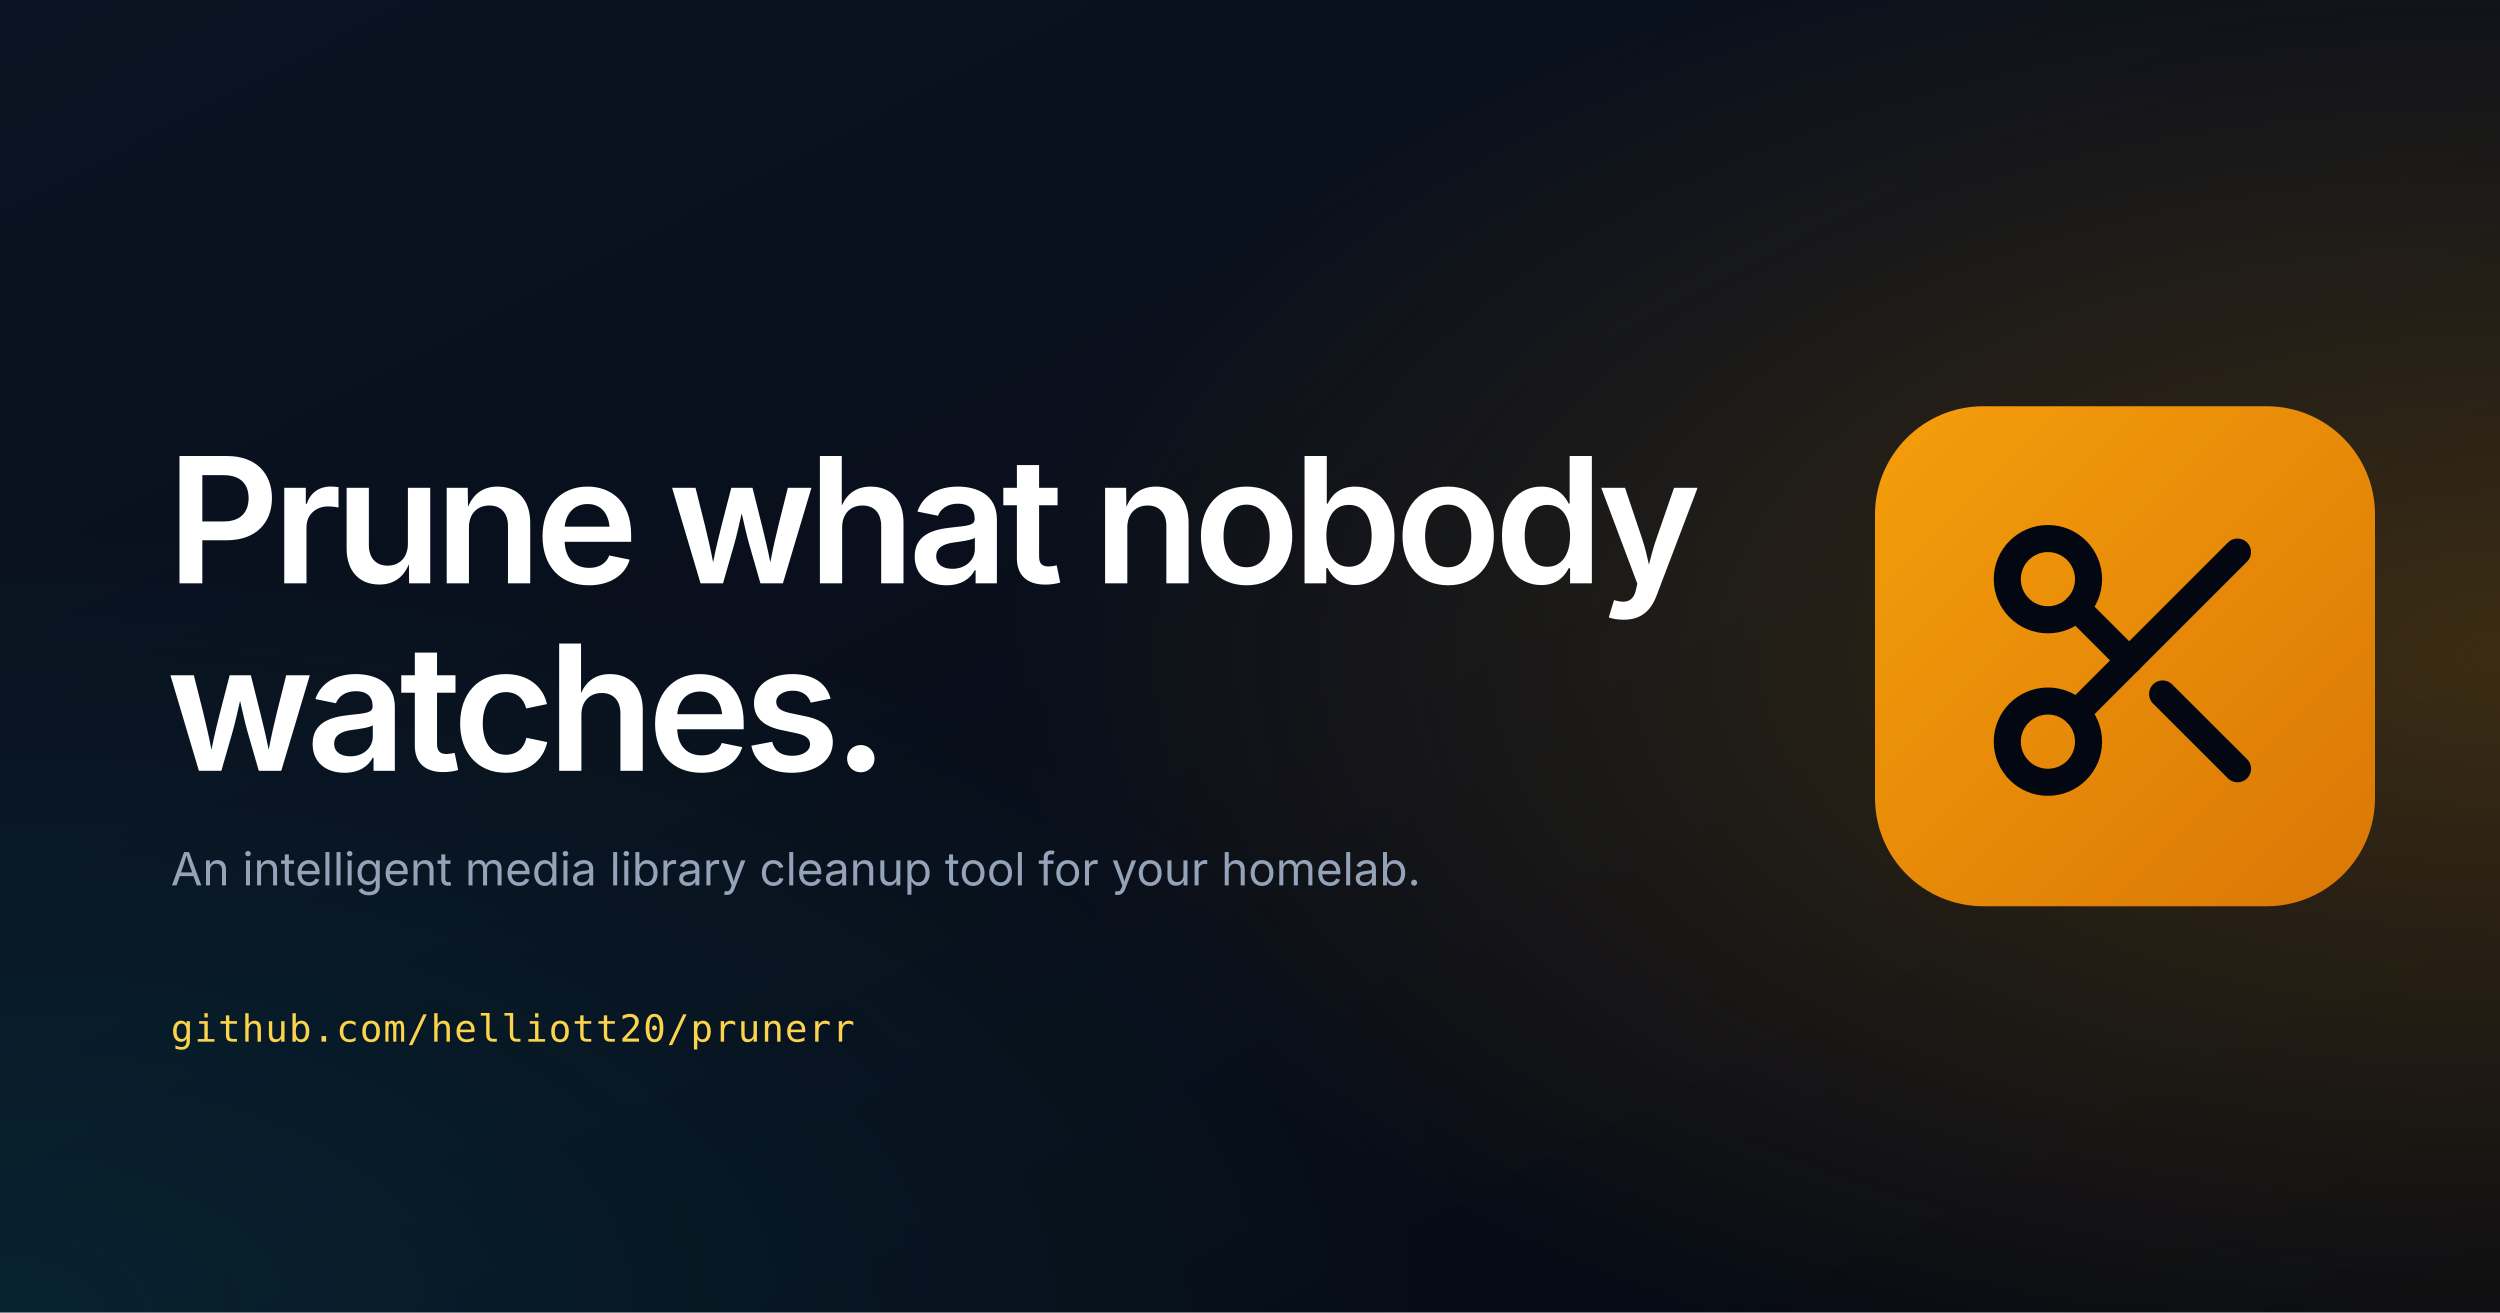
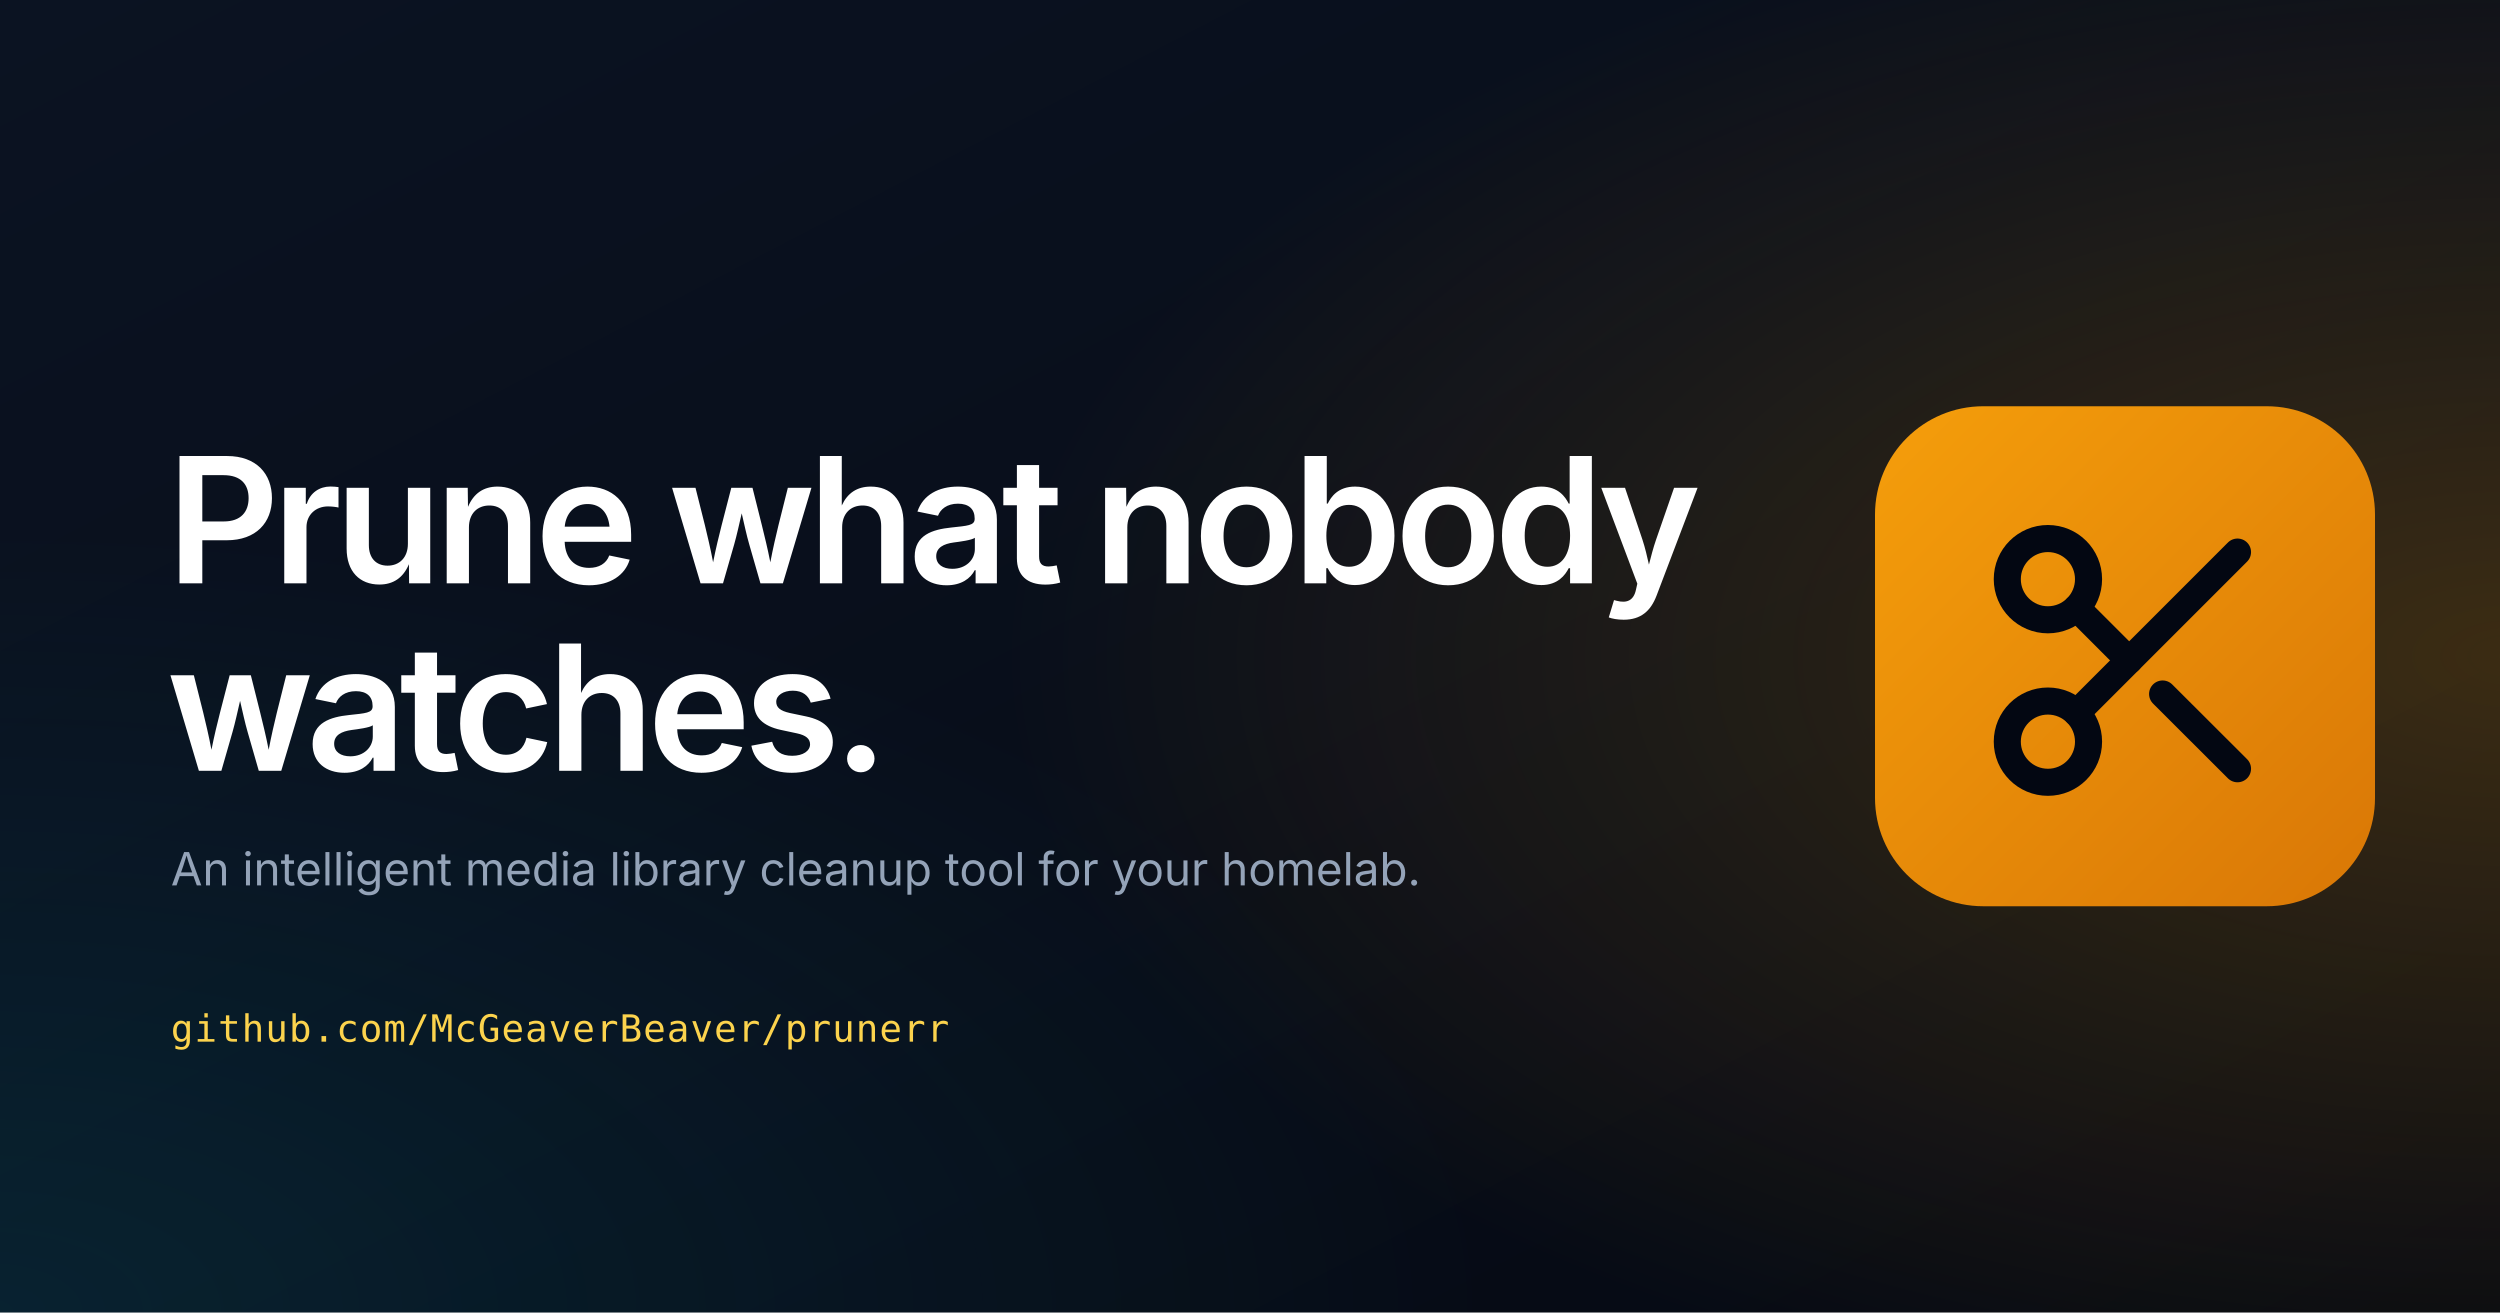
<svg xmlns="http://www.w3.org/2000/svg" width="1200" height="630" viewBox="0 0 1200 630" fill="none">
  <defs>
    <linearGradient id="tile" x1="0%" y1="0%" x2="100%" y2="100%">
      <stop offset="0%" stop-color="#f59e0b" />
      <stop offset="100%" stop-color="#d97706" />
    </linearGradient>
    <radialGradient id="glow1" cx="100%" cy="50%" r="60%">
      <stop offset="0%" stop-color="#f59e0b" stop-opacity="0.22" />
      <stop offset="100%" stop-color="#f59e0b" stop-opacity="0" />
    </radialGradient>
    <radialGradient id="glow2" cx="0%" cy="100%" r="60%">
      <stop offset="0%" stop-color="#06b6d4" stop-opacity="0.12" />
      <stop offset="100%" stop-color="#06b6d4" stop-opacity="0" />
    </radialGradient>
    <linearGradient id="bg" x1="0%" y1="0%" x2="100%" y2="100%">
      <stop offset="0%" stop-color="#0b1322" />
      <stop offset="100%" stop-color="#050912" />
    </linearGradient>
  </defs>
  <rect width="1200" height="630" fill="url(#bg)" />
  <rect width="1200" height="630" fill="url(#glow1)" />
  <rect width="1200" height="630" fill="url(#glow2)" />
  <text x="80" y="280" font-family="Space Grotesk, Inter, system-ui, sans-serif" font-weight="600" font-size="84" letter-spacing="-3.4" fill="#ffffff">Prune what nobody</text>
  <text x="80" y="370" font-family="Space Grotesk, Inter, system-ui, sans-serif" font-weight="600" font-size="84" letter-spacing="-3.4" fill="#ffffff">watches.</text>
  <text x="82" y="425" font-family="Inter, system-ui, sans-serif" font-weight="400" font-size="22" fill="#94a3b8">An intelligent media library cleanup tool for your homelab.</text>
-   <text x="82" y="500" font-family="JetBrains Mono, monospace" font-weight="500" font-size="18" fill="#fcd34d" letter-spacing="0.5">github.com/helliott20/prunerr</text>
+   <text x="82" y="500" font-family="JetBrains Mono, monospace" font-weight="500" font-size="18" fill="#fcd34d" letter-spacing="0.5">github.com/McGeaverBeaver/prunerr</text>
  <rect x="900" y="195" width="240" height="240" rx="52" fill="url(#tile)" />
  <g transform="translate(944 239) scale(6.5)" stroke="#030712" stroke-width="2" stroke-linecap="round" stroke-linejoin="round" fill="none">
    <circle cx="6" cy="6" r="3" />
    <circle cx="6" cy="18" r="3" />
    <path d="M20 4 8.12 15.88" />
    <path d="M14.47 14.48 20 20" />
    <path d="M8.12 8.12 12 12" />
  </g>
</svg>
